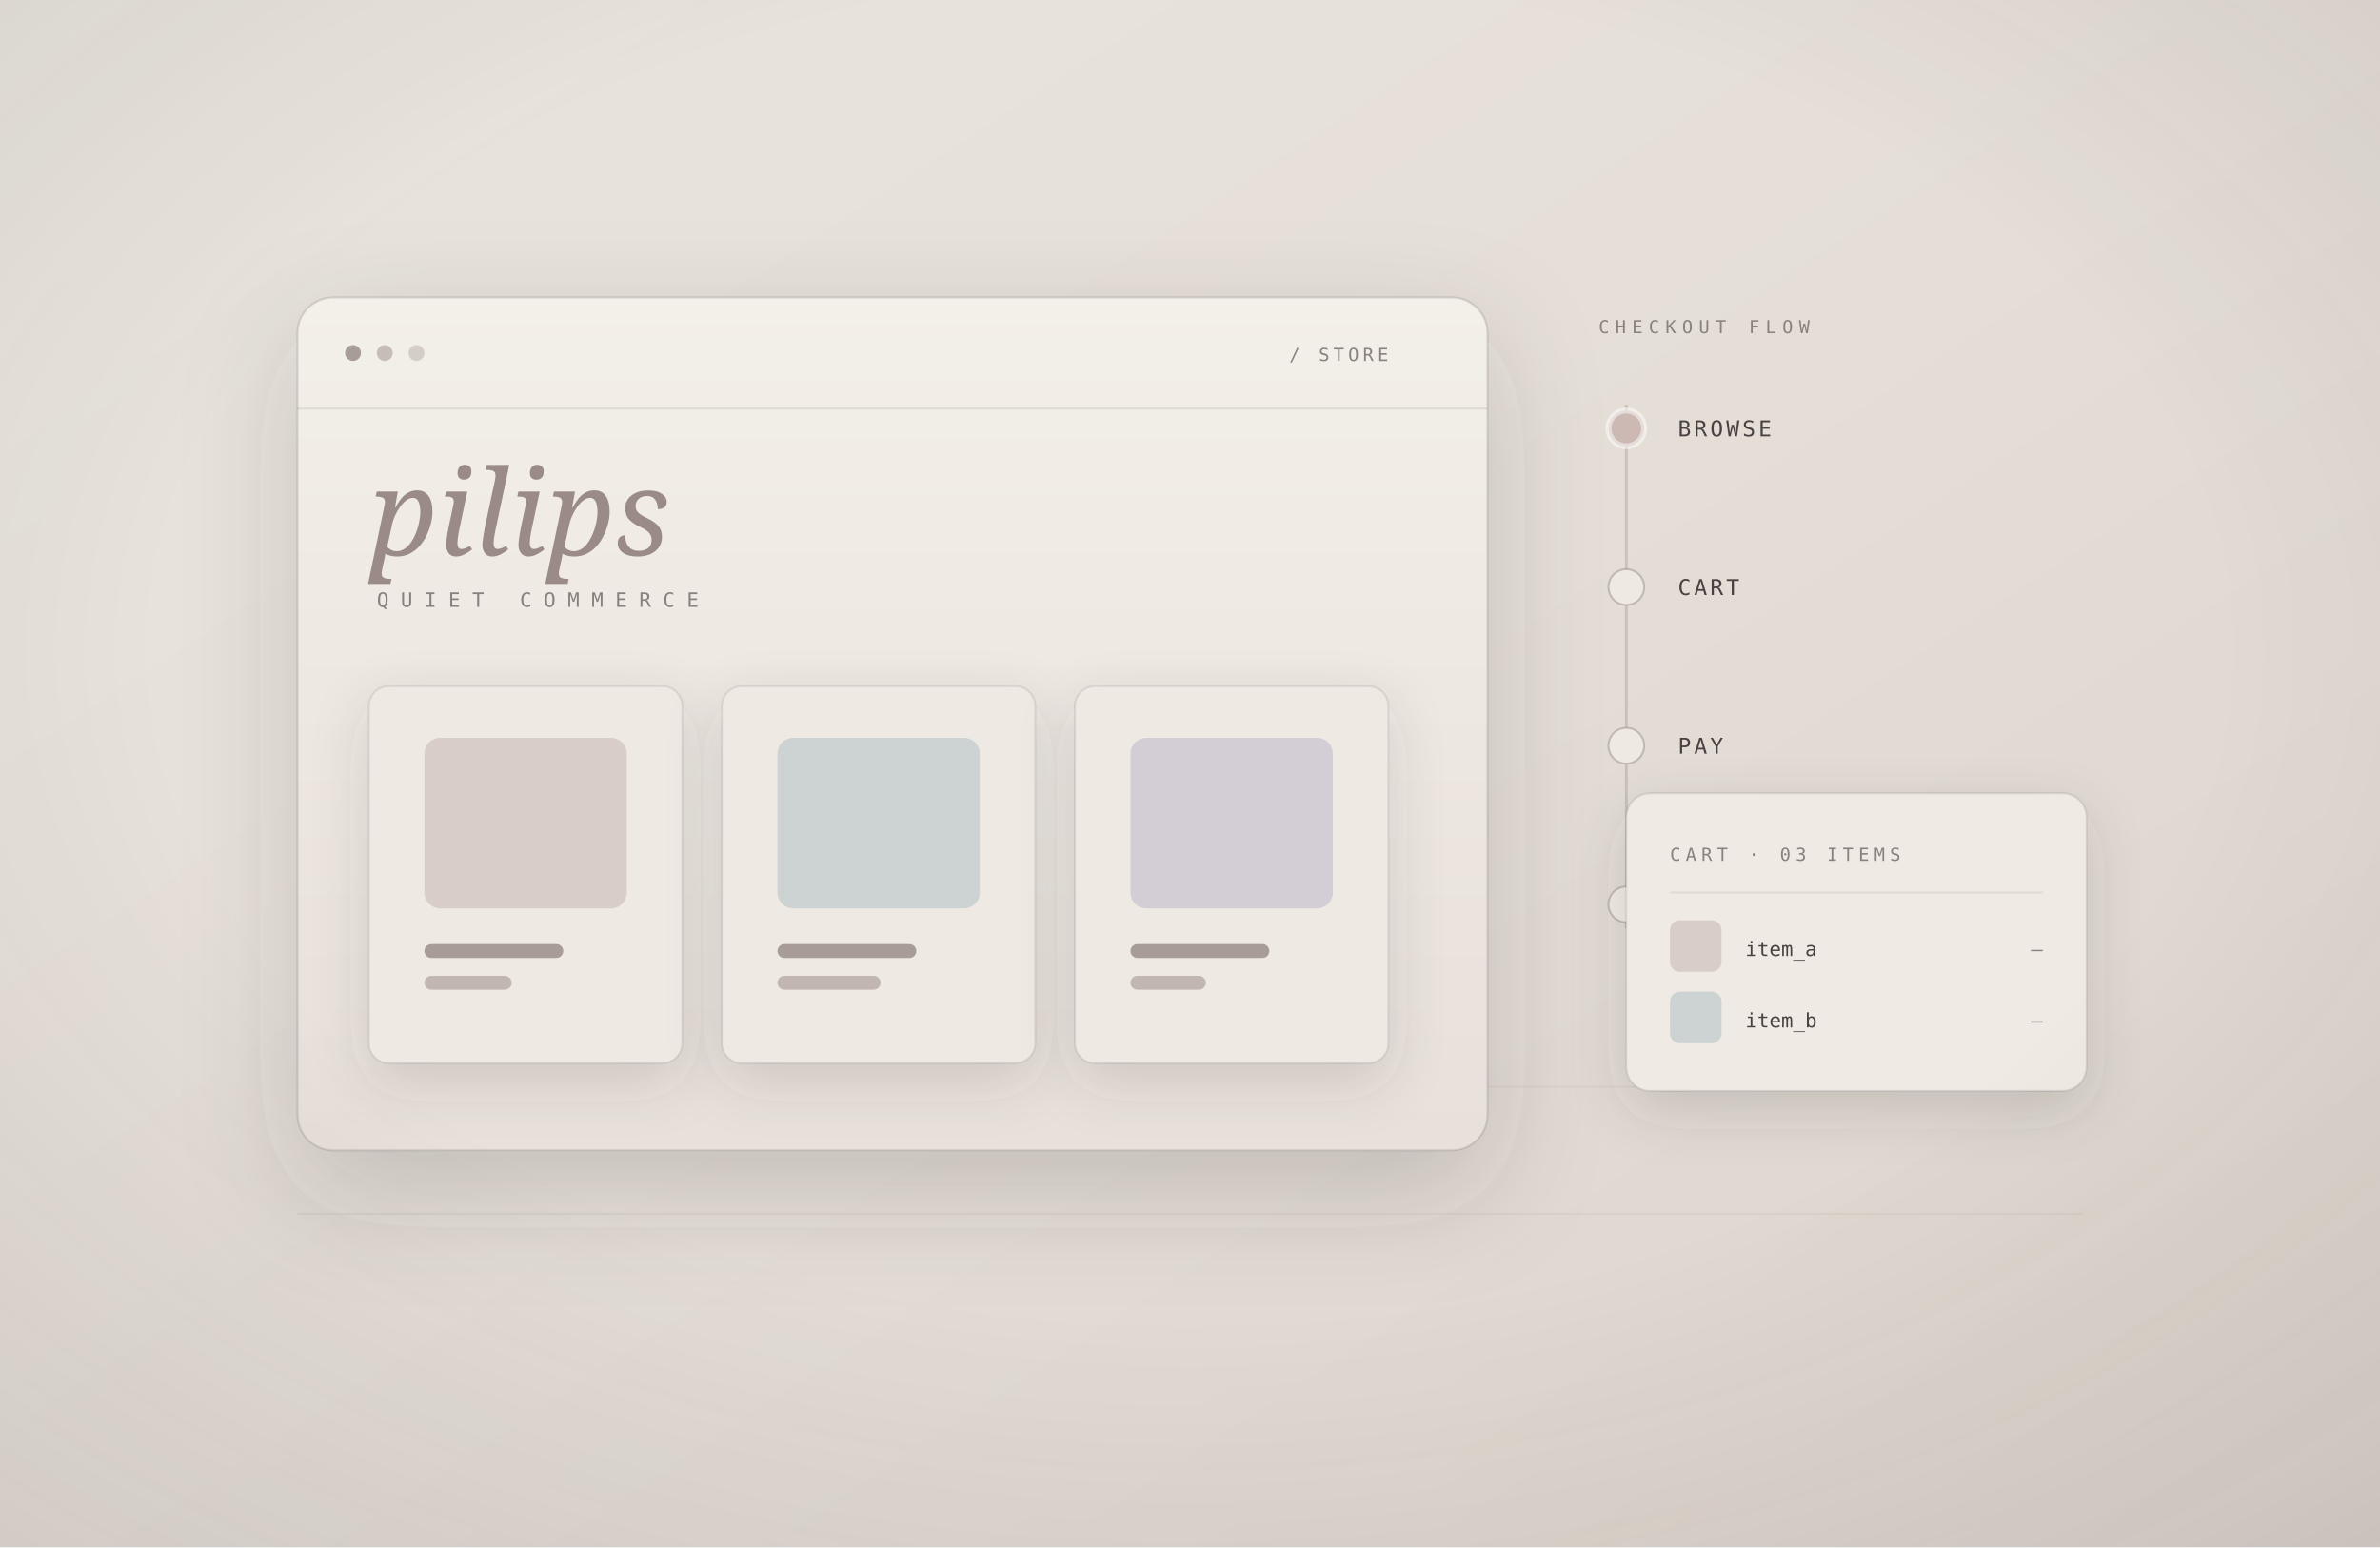
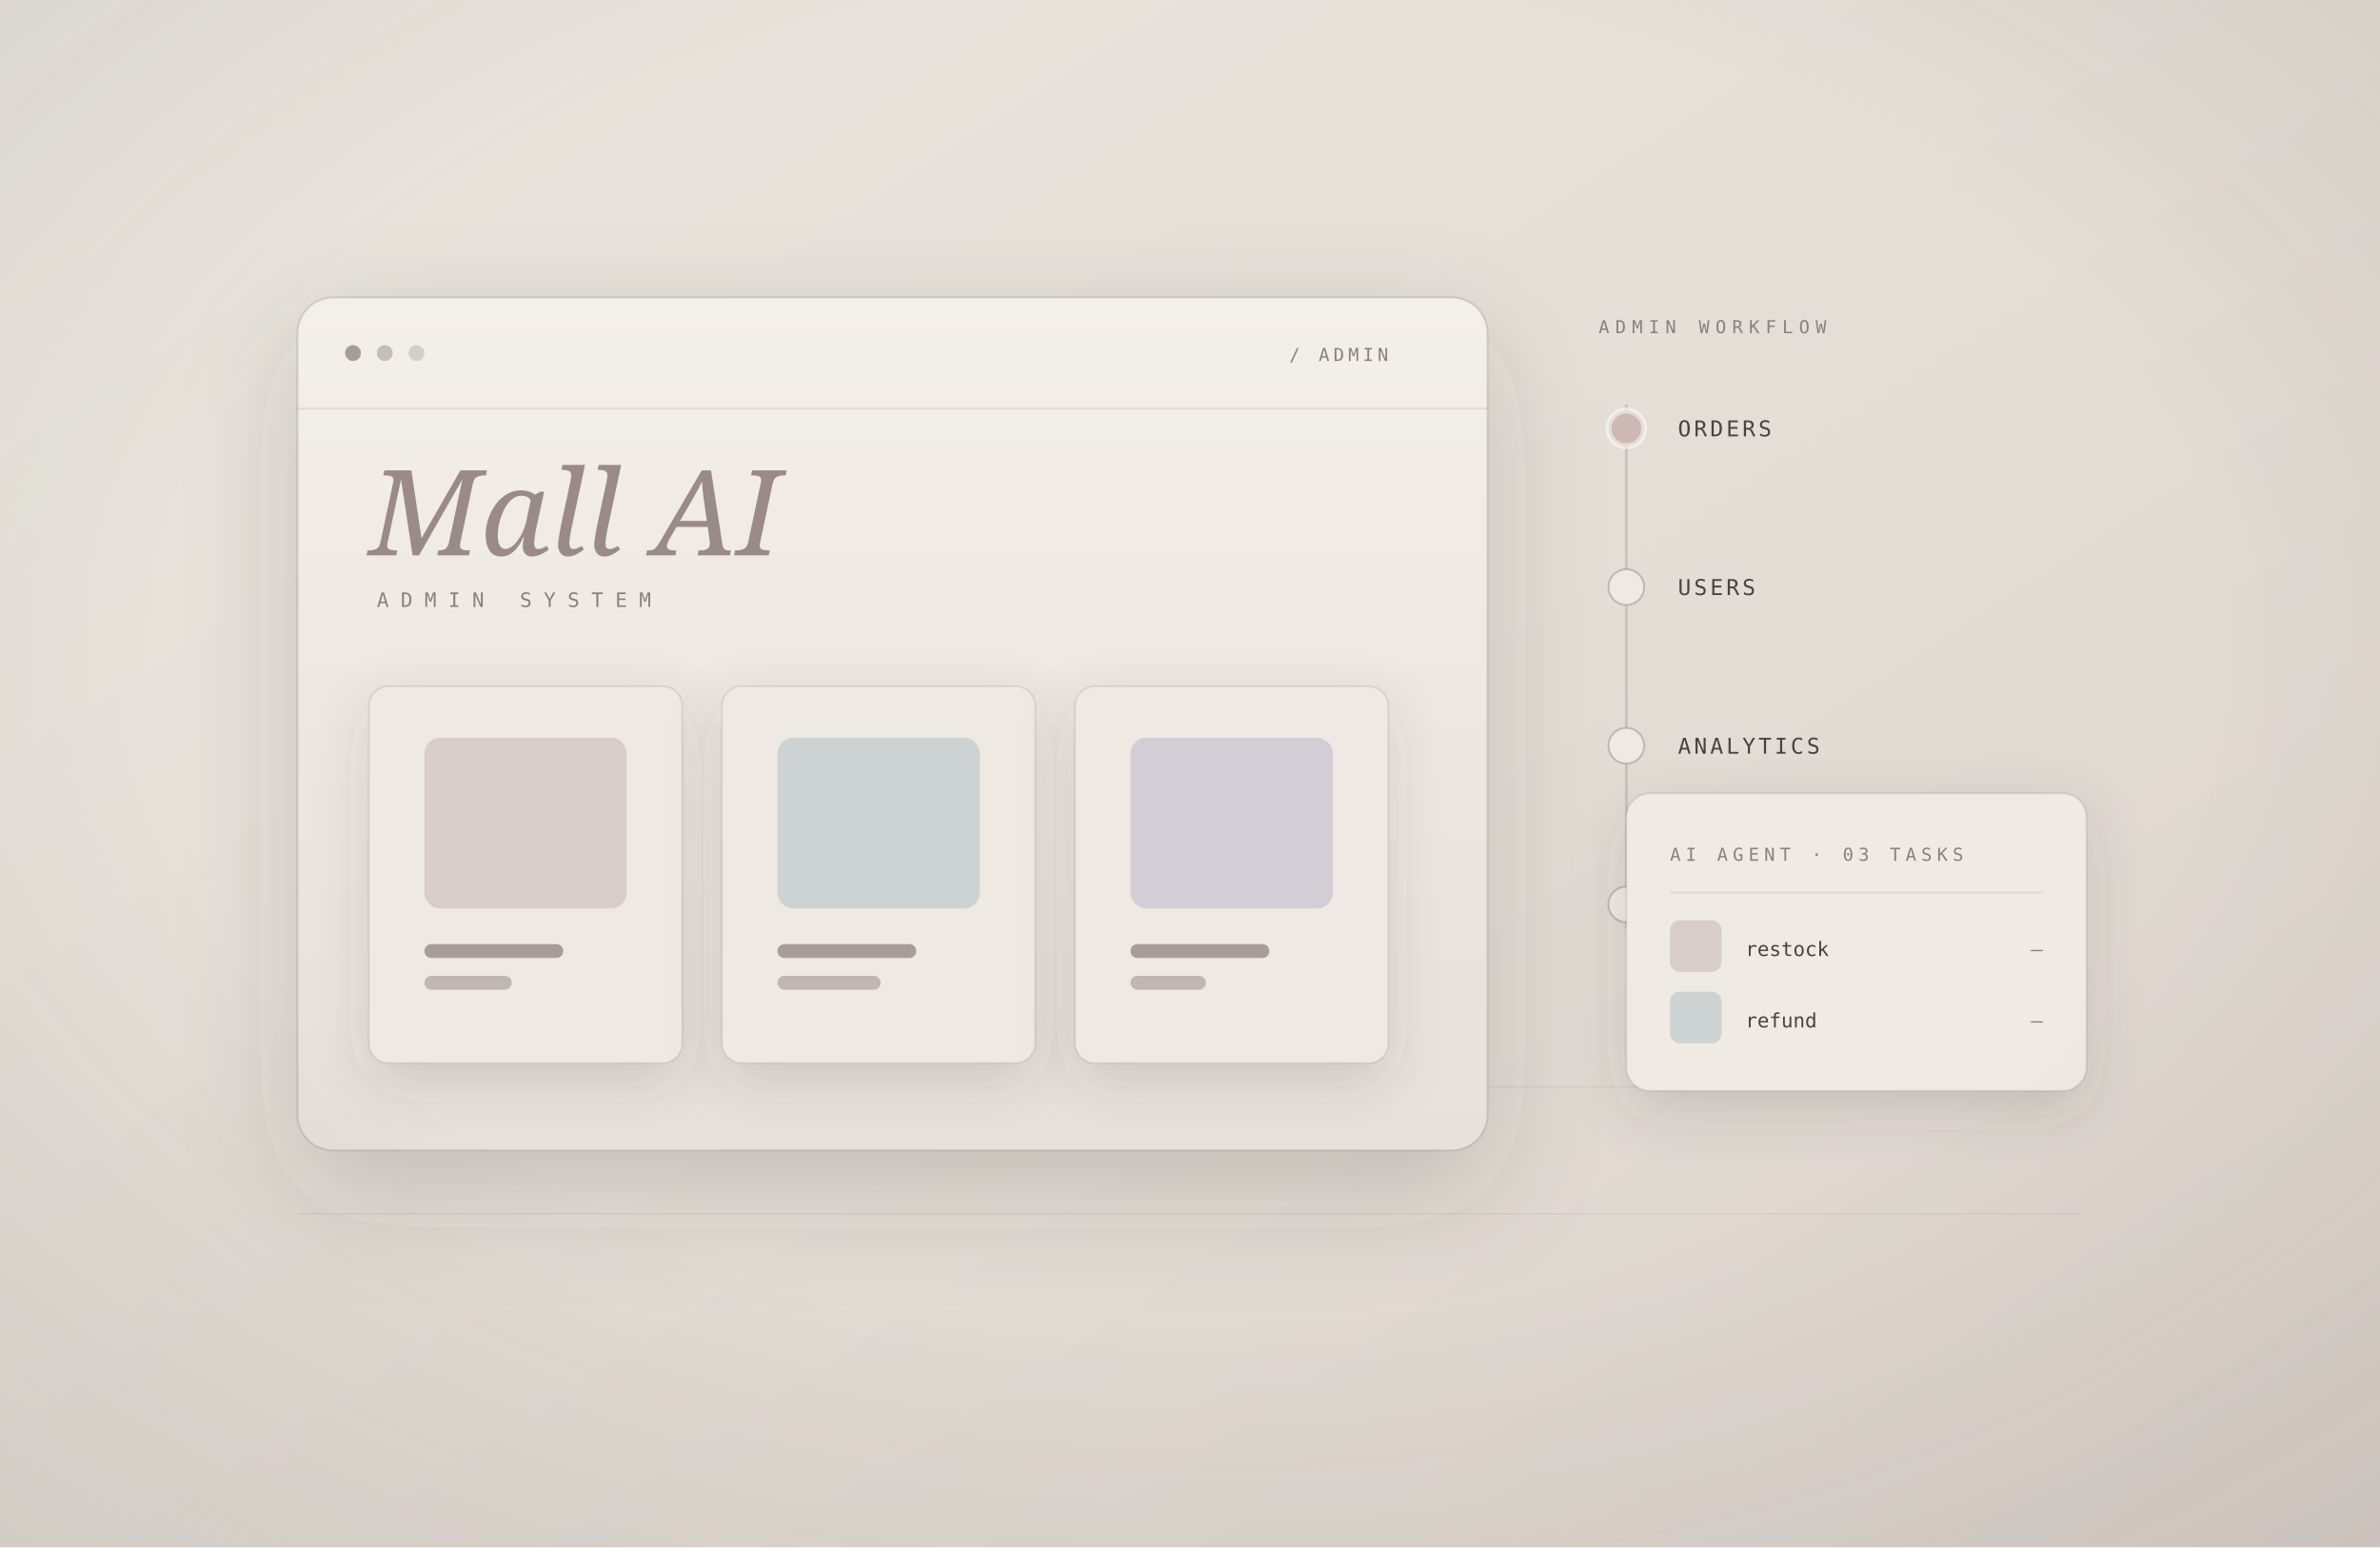
- <svg xmlns="http://www.w3.org/2000/svg" viewBox="0 0 1200 780" role="img" aria-label="pilips-shop — experimental minimal commerce interface concept">
+ <svg xmlns="http://www.w3.org/2000/svg" viewBox="0 0 1200 780" role="img" aria-label="商城 xAI 智能后台管理系统 — AI 驱动的电商后台管理平台">
  <defs>
    <linearGradient id="ps-bg" x1="0" y1="0" x2="1" y2="1">
      <stop offset="0" stop-color="#e9e5de" />
      <stop offset="0.5" stop-color="#e4ded6" />
      <stop offset="1" stop-color="#dcd3cc" />
    </linearGradient>
    <linearGradient id="ps-window" x1="0" y1="0" x2="0" y2="1">
      <stop offset="0" stop-color="#f3efe9" />
      <stop offset="1" stop-color="#e8e0da" />
    </linearGradient>
    <radialGradient id="ps-vig" cx="0.5" cy="0.42" r="0.78">
      <stop offset="0.55" stop-color="#000000" stop-opacity="0" />
      <stop offset="1" stop-color="#40393a" stop-opacity="0.11" />
    </radialGradient>
    <filter id="ps-soft" x="-30%" y="-30%" width="160%" height="160%">
      <feDropShadow dx="0" dy="20" stdDeviation="28" flood-color="#42393a" flood-opacity="0.18" />
    </filter>
    <filter id="ps-soft-sm" x="-50%" y="-50%" width="200%" height="200%">
      <feDropShadow dx="0" dy="10" stdDeviation="14" flood-color="#42393a" flood-opacity="0.16" />
    </filter>
  </defs>
  <rect width="1200" height="780" fill="url(#ps-bg)" />
  <g stroke="#867f7d" stroke-opacity="0.09" stroke-width="1">
    <line x1="150" y1="612" x2="1050" y2="612" />
    <line x1="240" y1="548" x2="960" y2="548" />
  </g>
  <g filter="url(#ps-soft)">
    <rect x="150" y="150" width="600" height="430" rx="18" fill="url(#ps-window)" stroke="#2e2829" stroke-opacity="0.14" />
  </g>
  <line x1="150" y1="206" x2="750" y2="206" stroke="#2e2829" stroke-opacity="0.1" />
  <g fill="#a89c98">
    <circle cx="178" cy="178" r="4" />
    <circle cx="194" cy="178" r="4" fill-opacity="0.6" />
    <circle cx="210" cy="178" r="4" fill-opacity="0.4" />
  </g>
-   <text x="700" y="182" text-anchor="end" font-family="'DM Mono', ui-monospace, monospace" font-size="9" letter-spacing="2" fill="#8a807d">/ STORE</text>
-   <text x="186" y="280" font-family="'Playfair Display', Georgia, serif" font-style="italic" font-size="60" fill="#9a8b88">pilips</text>
-   <text x="190" y="306" font-family="'DM Mono', ui-monospace, monospace" font-size="10" letter-spacing="6" fill="#8a807d">QUIET COMMERCE</text>
+   <text x="700" y="182" text-anchor="end" font-family="'DM Mono', ui-monospace, monospace" font-size="9" letter-spacing="2" fill="#8a807d">/ ADMIN</text>
+   <text x="186" y="280" font-family="'Playfair Display', Georgia, serif" font-style="italic" font-size="60" fill="#9a8b88">Mall AI</text>
+   <text x="190" y="306" font-family="'DM Mono', ui-monospace, monospace" font-size="10" letter-spacing="6" fill="#8a807d">ADMIN SYSTEM</text>
  <g>
    <g filter="url(#ps-soft-sm)">
      <rect x="186" y="346" width="158" height="190" rx="10" fill="#efe9e3" stroke="#2e2829" stroke-opacity="0.1" />
    </g>
    <rect x="214" y="372" width="102" height="86" rx="8" fill="#d8cdc8" />
    <rect x="214" y="476" width="70" height="7" rx="3.5" fill="#a89c98" />
    <rect x="214" y="492" width="44" height="7" rx="3.5" fill="#c2b6b1" />
    <g filter="url(#ps-soft-sm)">
      <rect x="364" y="346" width="158" height="190" rx="10" fill="#efe9e3" stroke="#2e2829" stroke-opacity="0.1" />
    </g>
    <rect x="392" y="372" width="102" height="86" rx="8" fill="#cdd3d2" />
    <rect x="392" y="476" width="70" height="7" rx="3.5" fill="#a89c98" />
    <rect x="392" y="492" width="52" height="7" rx="3.5" fill="#c2b6b1" />
    <g filter="url(#ps-soft-sm)">
      <rect x="542" y="346" width="158" height="190" rx="10" fill="#efe9e3" stroke="#2e2829" stroke-opacity="0.1" />
    </g>
    <rect x="570" y="372" width="102" height="86" rx="8" fill="#d3cdd6" />
    <rect x="570" y="476" width="70" height="7" rx="3.5" fill="#a89c98" />
    <rect x="570" y="492" width="38" height="7" rx="3.5" fill="#c2b6b1" />
  </g>
  <g transform="translate(806 168)">
-     <text x="0" y="0" font-family="'DM Mono', ui-monospace, monospace" font-size="9" letter-spacing="3" fill="#8a807d">CHECKOUT FLOW</text>
+     <text x="0" y="0" font-family="'DM Mono', ui-monospace, monospace" font-size="9" letter-spacing="3" fill="#8a807d">ADMIN WORKFLOW</text>
    <line x1="14" y1="36" x2="14" y2="300" stroke="#9a8e8a" stroke-opacity="0.35" stroke-width="1.4" />
    <g font-family="'DM Mono', ui-monospace, monospace" font-size="11" letter-spacing="1.5" fill="#4a4242">
      <circle cx="14" cy="48" r="9" fill="#cdb9b4" />
      <circle cx="14" cy="48" r="9" fill="none" stroke="#ffffff" stroke-opacity="0.5" stroke-width="3" />
-       <text x="40" y="52">BROWSE</text>
+       <text x="40" y="52">ORDERS</text>
      <circle cx="14" cy="128" r="9" fill="#efe9e3" stroke="#9a8e8a" stroke-opacity="0.5" />
-       <text x="40" y="132">CART</text>
+       <text x="40" y="132">USERS</text>
      <circle cx="14" cy="208" r="9" fill="#efe9e3" stroke="#9a8e8a" stroke-opacity="0.5" />
-       <text x="40" y="212">PAY</text>
+       <text x="40" y="212">ANALYTICS</text>
      <circle cx="14" cy="288" r="9" fill="#efe9e3" stroke="#9a8e8a" stroke-opacity="0.5" />
-       <text x="40" y="292">DONE</text>
+       <text x="40" y="292">REPORTS</text>
    </g>
  </g>
  <g filter="url(#ps-soft-sm)" transform="translate(820 400)">
    <rect x="0" y="0" width="232" height="150" rx="12" fill="#efeae4" stroke="#2e2829" stroke-opacity="0.1" />
  </g>
  <g transform="translate(820 400)" font-family="'DM Mono', ui-monospace, monospace">
-     <text x="22" y="34" font-size="9" letter-spacing="2.5" fill="#8a807d">CART · 03 ITEMS</text>
+     <text x="22" y="34" font-size="9" letter-spacing="2.5" fill="#8a807d">AI AGENT · 03 TASKS</text>
    <line x1="22" y1="50" x2="210" y2="50" stroke="#2e2829" stroke-opacity="0.08" />
    <g font-size="10" fill="#4a4242">
      <rect x="22" y="64" width="26" height="26" rx="5" fill="#d8cdc8" />
-       <text x="60" y="82">item_a</text>
+       <text x="60" y="82">restock</text>
      <text x="210" y="82" text-anchor="end" fill="#8a807d">—</text>
      <rect x="22" y="100" width="26" height="26" rx="5" fill="#cdd3d2" />
-       <text x="60" y="118">item_b</text>
+       <text x="60" y="118">refund</text>
      <text x="210" y="118" text-anchor="end" fill="#8a807d">—</text>
    </g>
  </g>
  <rect width="1200" height="780" fill="url(#ps-vig)" />
</svg>
